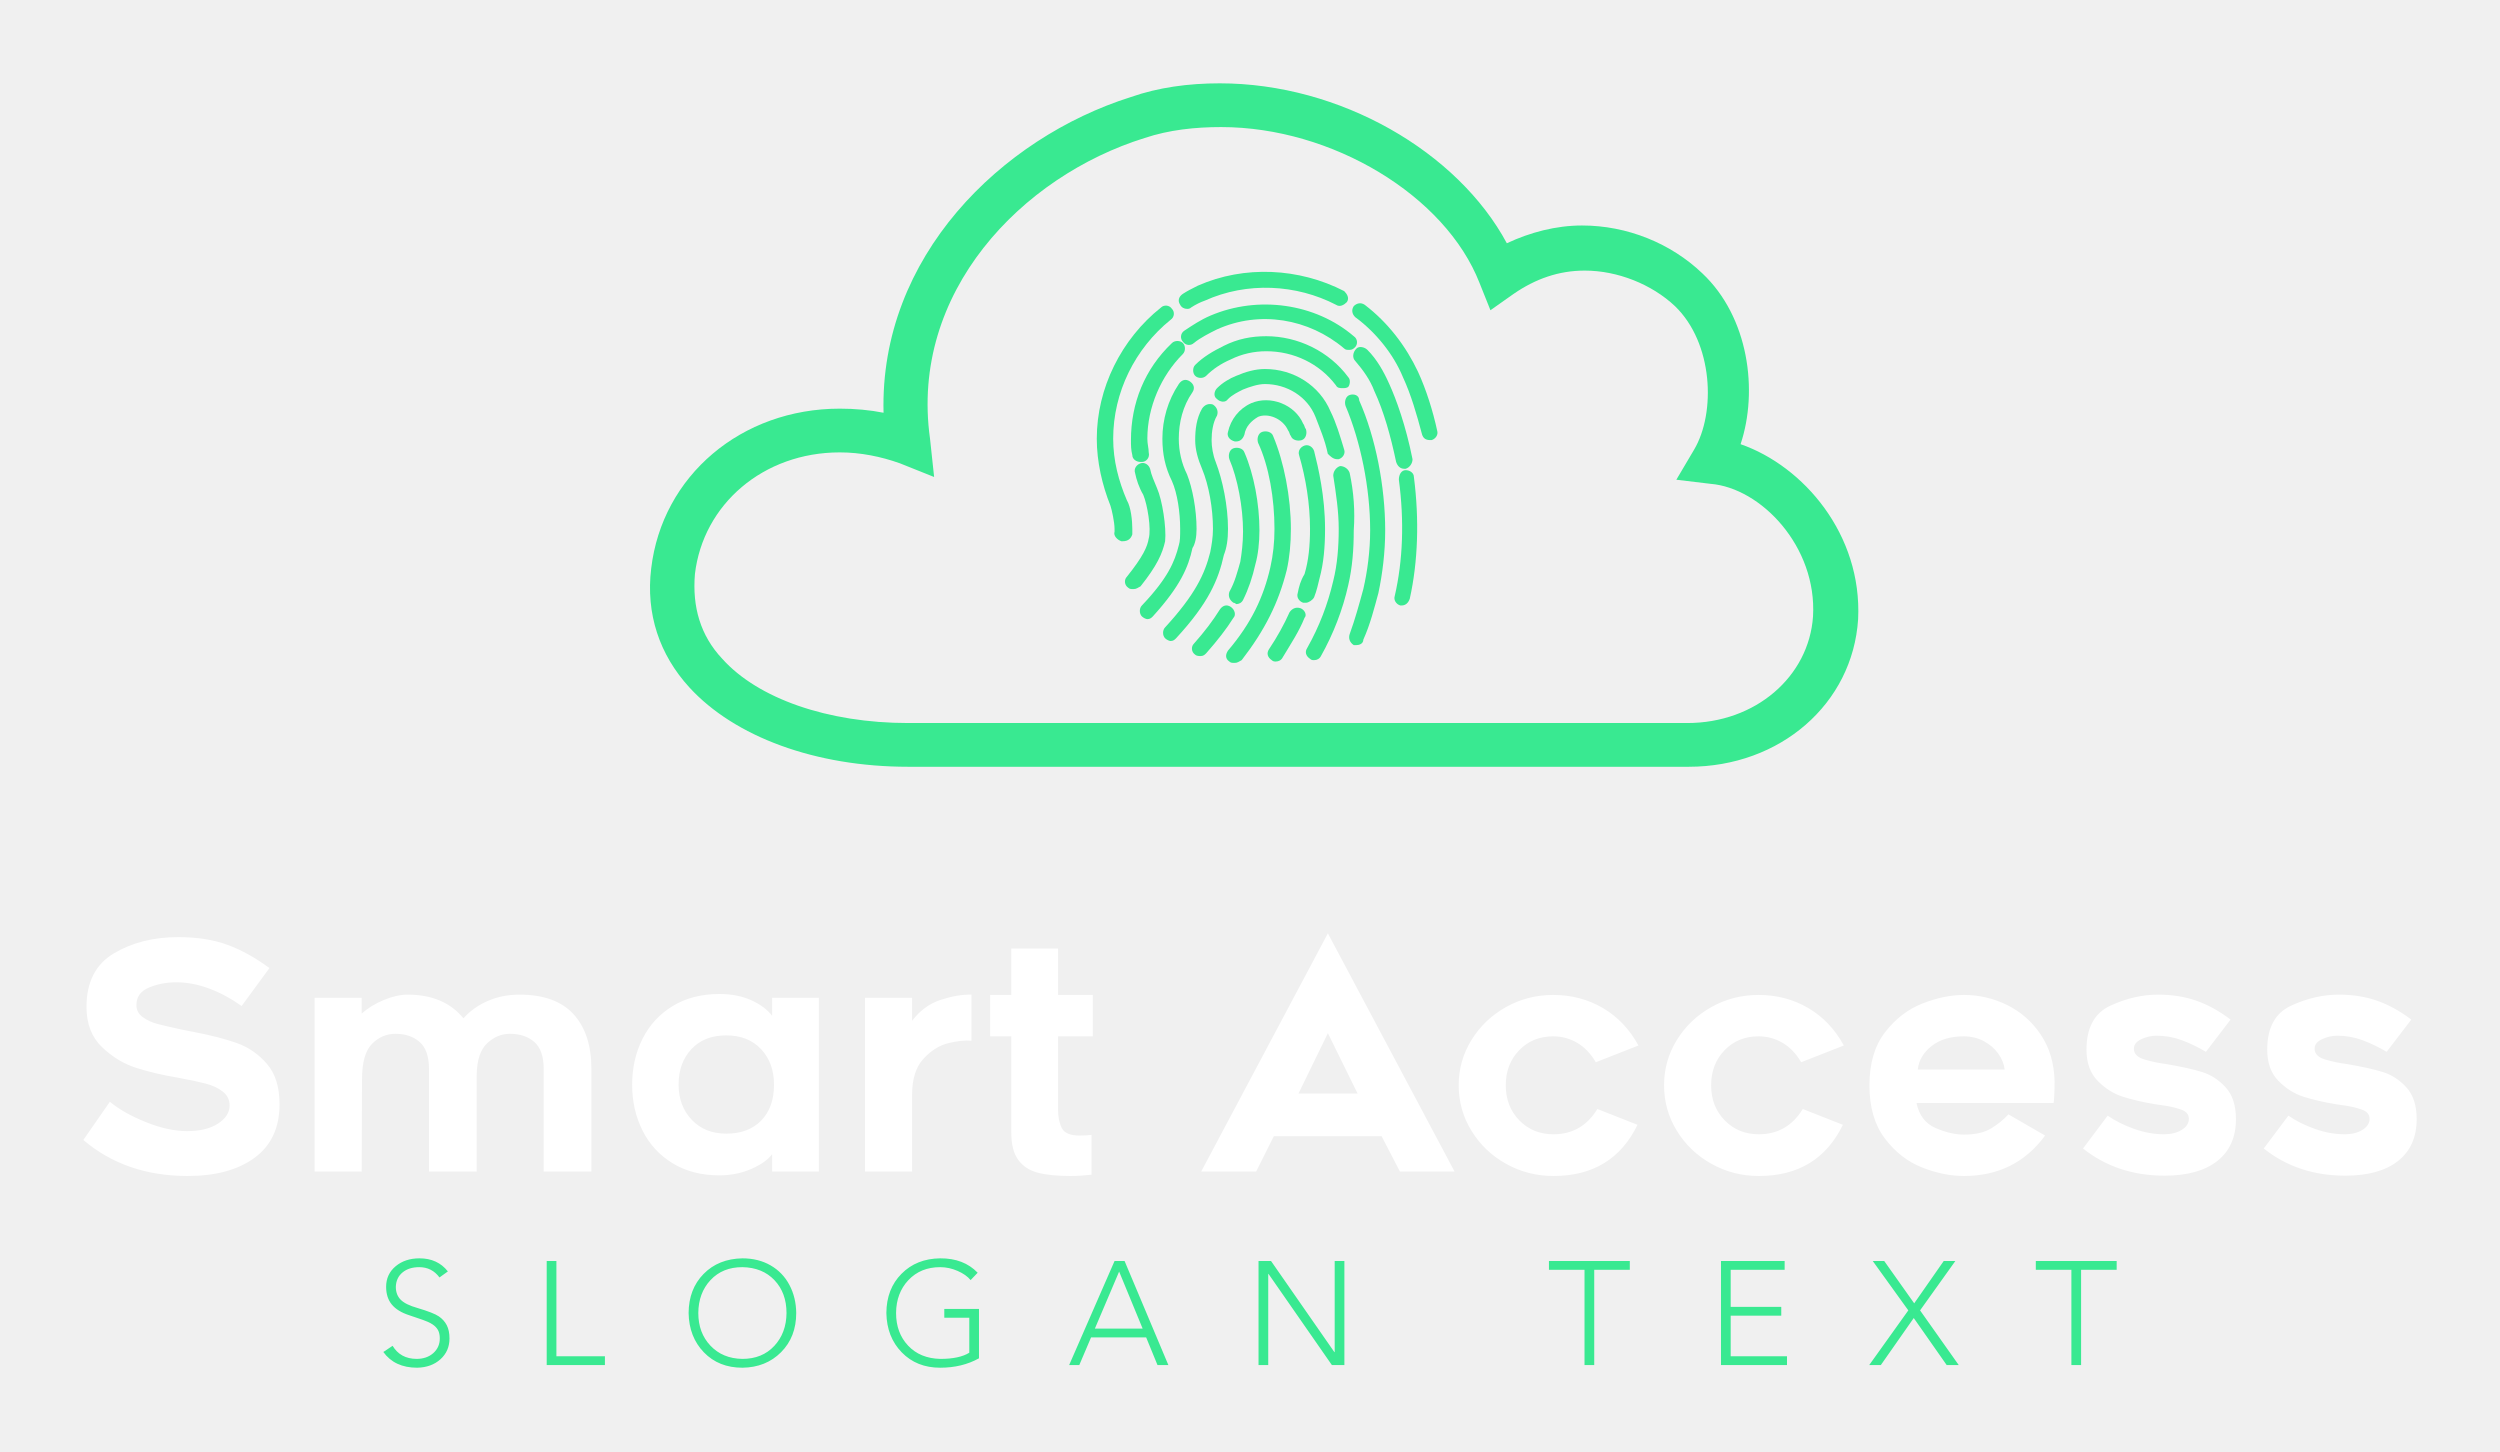
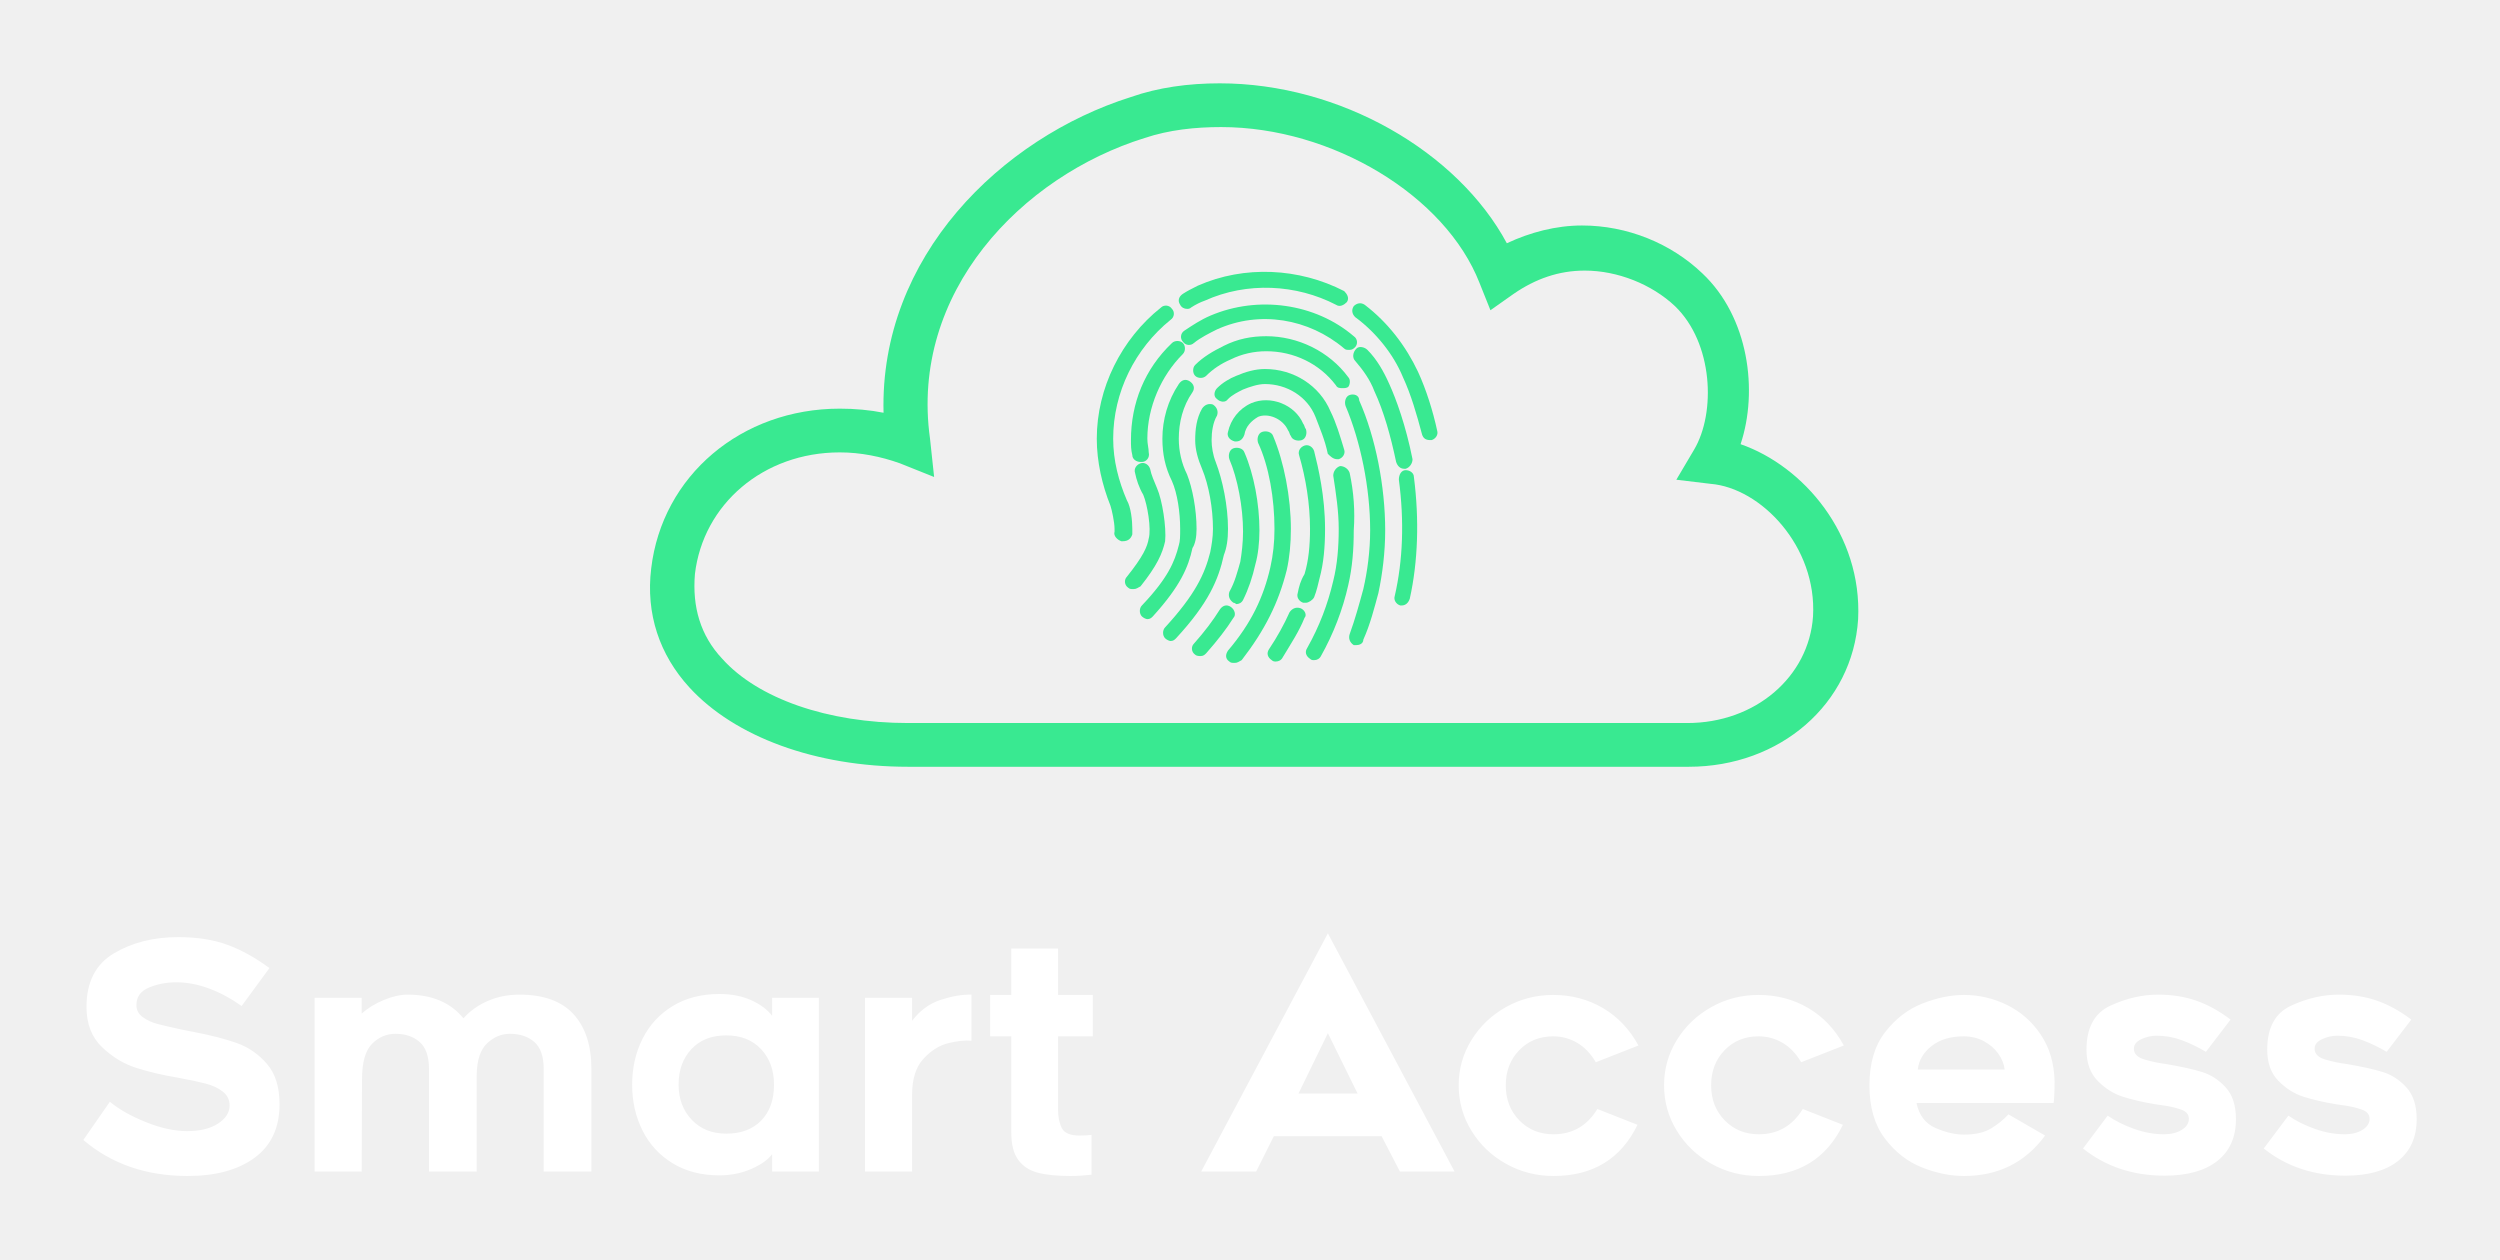
- <svg xmlns="http://www.w3.org/2000/svg" version="1.1" width="3214.286" height="1865.634" viewBox="0 0 3214.286 1865.634">
+ <svg xmlns="http://www.w3.org/2000/svg" version="1.1" width="3214.286" height="1619.127" viewBox="0 0 3214.286 1619.127">
  <g transform="scale(10.71429) translate(10, 10)">
-     <defs id="SvgjsDefs1027" />
-     <g id="SvgjsG1028" featureKey="mugSzh-0" transform="matrix(1.640251,0,0,1.640251,66.66534,-32.80501)" fill="#39e991">
+     <defs id="SvgjsDefs1270" />
+     <g id="SvgjsG1271" featureKey="mugSzh-0" transform="matrix(1.640251,0,0,1.640251,66.66534,-32.80501)" fill="#39e991">
      <g>
        <path d="M80.6,46.4c1.3-3.9,0.6-9.3-2.8-12.5c-2.3-2.2-5.5-3.5-8.8-3.5c-1.9,0-3.8,0.5-5.5,1.3C59.9,25,51.3,20,42.5,20   c-2.3,0-4.5,0.3-6.5,1c-9.5,3-18.4,11.7-18.1,23.1c-1-0.2-2.1-0.3-3.2-0.3c-7.2,0-13,4.9-13.8,11.7c-0.4,3.3,0.6,6.3,2.8,8.7   c3.3,3.6,9.2,5.8,16,5.8h57.1c6.7,0,12-4.6,12.4-10.8C89.5,53,85.2,48,80.6,46.4z M85.9,59c-0.3,4.4-4.2,7.8-9.2,7.8H19.7   c-5.9,0-11-1.8-13.6-4.7c-1.6-1.7-2.2-3.8-2-6.2c0.6-5.1,5-8.9,10.6-8.9c1.5,0,3,0.3,4.4,0.8l2.5,1L21.3,46   c-1.5-10.7,6.7-19.2,15.7-22c1.8-0.6,3.7-0.8,5.6-0.8c8.1,0,16.4,5,18.9,11.4l0.8,2l1.7-1.2c1.6-1.1,3.3-1.7,5.2-1.7   c2.4,0,4.9,1,6.6,2.6c2.8,2.7,3,7.8,1.4,10.5l-1.3,2.2l2.5,0.3C82.1,49.6,86.2,53.9,85.9,59z" />
        <path d="M37.9,49.6c-0.2-0.5-0.4-0.9-0.5-1.4c-0.1-0.3-0.4-0.5-0.7-0.4c-0.3,0.1-0.5,0.4-0.4,0.7c0.1,0.5,0.3,1.1,0.6,1.6   c0.3,0.7,0.6,2.5,0.4,3.2c-0.1,0.6-0.4,1.3-1.6,2.8c-0.2,0.2-0.2,0.6,0.1,0.8c0.1,0.1,0.2,0.1,0.4,0.1c0.2,0,0.3-0.1,0.5-0.2   c1.2-1.5,1.6-2.4,1.8-3.3C38.6,52.5,38.3,50.5,37.9,49.6z" />
        <path d="M36,46.1c0,0.4,0,0.7,0.1,1.1c0,0.3,0.3,0.5,0.6,0.5c0,0,0,0,0.1,0c0.3,0,0.6-0.3,0.5-0.7c0-0.3-0.1-0.6-0.1-1   c0-2.3,1-4.6,2.6-6.2c0.2-0.2,0.2-0.6,0-0.8c-0.2-0.2-0.6-0.2-0.8,0C37,40.9,36,43.4,36,46.1z" />
        <path d="M52.4,40.3c0.6,0.7,1.1,1.4,1.4,2.2c0.7,1.5,1.2,3.3,1.6,5.2c0.1,0.3,0.3,0.5,0.6,0.5c0,0,0.1,0,0.1,0   c0.3-0.1,0.5-0.4,0.5-0.7c-0.5-2.5-1.2-4.4-1.7-5.5c-0.4-0.9-0.9-1.8-1.6-2.5c-0.2-0.2-0.6-0.3-0.8-0.1   C52.2,39.7,52.2,40.1,52.4,40.3z" />
        <path d="M41.8,37c-0.7,0.3-1.3,0.7-1.9,1.1c-0.3,0.2-0.3,0.6-0.1,0.8c0.2,0.3,0.6,0.3,0.8,0.1c0.5-0.4,1.1-0.7,1.7-1   c3.1-1.4,6.7-0.8,9.3,1.4c0.1,0.1,0.2,0.1,0.4,0.1c0.2,0,0.3-0.1,0.4-0.2c0.2-0.2,0.2-0.6-0.1-0.8C49.5,36.1,45.3,35.5,41.8,37z" />
        <path d="M56.1,48.3c-0.3,0-0.5,0.3-0.5,0.7c0.4,3,0.3,5.9-0.3,8.5c-0.1,0.3,0.1,0.6,0.4,0.7c0,0,0.1,0,0.1,0c0.3,0,0.5-0.2,0.6-0.5   c0.6-2.7,0.7-5.8,0.3-8.9C56.7,48.5,56.4,48.3,56.1,48.3z" />
        <path d="M52,48.5c-0.1-0.3-0.4-0.5-0.7-0.5c-0.3,0.1-0.5,0.4-0.5,0.7c0.2,1.3,0.4,2.6,0.4,3.9c0,1.3-0.1,2.6-0.4,3.8   c-0.4,1.7-1,3.3-1.9,4.9c-0.2,0.3-0.1,0.6,0.2,0.8c0.1,0.1,0.2,0.1,0.3,0.1c0.2,0,0.4-0.1,0.5-0.3c0.9-1.6,1.6-3.4,2-5.2   c0.3-1.3,0.4-2.6,0.4-4C52.4,51.3,52.3,49.9,52,48.5z" />
        <path d="M43.1,52.6c0-1.7-0.4-3.6-0.9-4.9c-0.2-0.5-0.3-1.1-0.3-1.6c0-0.6,0.1-1.3,0.4-1.8c0.1-0.3,0-0.6-0.3-0.8   c-0.3-0.1-0.6,0-0.8,0.3c-0.4,0.7-0.5,1.5-0.5,2.3c0,0.7,0.2,1.4,0.5,2.1c0.5,1.2,0.8,2.9,0.8,4.4c0,0.6-0.1,1.2-0.2,1.7   c-0.4,1.6-1.1,3.1-3.3,5.5c-0.2,0.2-0.2,0.6,0,0.8c0.1,0.1,0.3,0.2,0.4,0.2c0.2,0,0.3-0.1,0.4-0.2c2.4-2.6,3.1-4.3,3.5-6.1   C43,54,43.1,53.4,43.1,52.6z" />
        <path d="M51.1,47.5c0,0,0.1,0,0.1,0c0.3-0.1,0.5-0.4,0.4-0.7c-0.3-1-0.6-2-1-2.8c-0.8-1.9-2.7-3.1-4.8-3.1c-0.7,0-1.4,0.2-2.1,0.5   c-0.5,0.2-1,0.5-1.4,0.9c-0.2,0.2-0.3,0.6,0,0.8c0.2,0.2,0.6,0.3,0.8,0c0.3-0.3,0.7-0.5,1.1-0.7c0.5-0.2,1.1-0.4,1.6-0.4   c1.6,0,3.1,0.9,3.7,2.4c0.3,0.8,0.7,1.7,0.9,2.7C50.6,47.3,50.8,47.5,51.1,47.5z" />
        <path d="M47.7,52.6c0-2.3-0.5-4.9-1.3-6.8c-0.1-0.3-0.5-0.4-0.8-0.3c-0.3,0.1-0.4,0.5-0.3,0.8c0.8,1.7,1.2,4.1,1.2,6.3   c0,1-0.1,1.9-0.3,2.8c-0.5,2.2-1.4,4.1-3.1,6.1c-0.2,0.3-0.2,0.6,0.1,0.8c0.1,0.1,0.2,0.1,0.4,0.1c0.2,0,0.3-0.1,0.5-0.2   c1.7-2.2,2.7-4.2,3.3-6.6C47.6,54.7,47.7,53.7,47.7,52.6z" />
        <path d="M51.9,41.5c-1.4-1.9-3.7-3-6-3c-1.1,0-2.1,0.2-3.1,0.7c-0.8,0.4-1.5,0.8-2.1,1.4c-0.2,0.2-0.2,0.6,0,0.8   c0.2,0.2,0.6,0.2,0.8,0c0.5-0.5,1.1-0.9,1.8-1.2c0.8-0.4,1.7-0.6,2.6-0.6c2,0,3.9,0.9,5.1,2.5c0.1,0.2,0.3,0.2,0.5,0.2   c0.1,0,0.3,0,0.4-0.1C52,42.1,52.1,41.7,51.9,41.5z" />
        <path d="M52,42.8c-0.3,0.1-0.4,0.5-0.3,0.8c1.1,2.6,1.8,6,1.8,9.1c0,1.5-0.2,3-0.5,4.3c-0.3,1.1-0.6,2.2-1,3.3   c-0.1,0.3,0,0.6,0.3,0.8c0.1,0,0.1,0,0.2,0c0.2,0,0.5-0.1,0.5-0.4c0.5-1.1,0.8-2.3,1.1-3.4c0.3-1.4,0.5-3,0.5-4.6   c0-3.2-0.7-6.8-1.9-9.5C52.7,42.8,52.3,42.7,52,42.8z" />
        <path d="M40.8,52.6c0-1.4-0.3-3-0.7-4c-0.4-0.8-0.6-1.7-0.6-2.6c0-1.2,0.3-2.4,1-3.4c0.2-0.3,0.1-0.6-0.2-0.8   c-0.3-0.2-0.6-0.1-0.8,0.2c-0.8,1.2-1.2,2.6-1.2,4c0,1.1,0.2,2.1,0.7,3.1c0.4,0.9,0.6,2.3,0.6,3.5c0,0.5,0,0.9-0.1,1.2   c-0.3,1.2-0.8,2.4-2.7,4.4c-0.2,0.2-0.2,0.6,0,0.8c0.1,0.1,0.3,0.2,0.4,0.2c0.2,0,0.3-0.1,0.4-0.2c2-2.2,2.6-3.6,2.9-5   C40.7,53.7,40.8,53.2,40.8,52.6z" />
        <path d="M43.3,58.3c-0.3-0.2-0.6-0.1-0.8,0.2c-0.5,0.8-1.1,1.6-1.9,2.5c-0.2,0.2-0.2,0.6,0.1,0.8c0.1,0.1,0.3,0.1,0.4,0.1   c0.2,0,0.3-0.1,0.4-0.2c0.8-0.9,1.5-1.8,2-2.6C43.7,58.9,43.6,58.5,43.3,58.3z" />
        <path d="M43.2,57.2c-0.1,0.3,0,0.6,0.3,0.8c0.1,0,0.2,0.1,0.2,0.1c0.2,0,0.4-0.1,0.5-0.3c0.4-0.8,0.7-1.7,0.9-2.6   c0.2-0.7,0.3-1.6,0.3-2.5c0-1.9-0.4-4.1-1.1-5.7c-0.1-0.3-0.5-0.4-0.8-0.3c-0.3,0.1-0.4,0.5-0.3,0.8c0.6,1.4,1,3.5,1,5.3   c0,0.8-0.1,1.6-0.2,2.2C43.8,55.7,43.6,56.5,43.2,57.2z" />
        <path d="M48.2,57.3c-0.1,0.3,0.1,0.6,0.4,0.7c0.1,0,0.1,0,0.2,0c0.2,0,0.5-0.2,0.6-0.4c0.2-0.5,0.3-1,0.4-1.4   c0.3-1.1,0.4-2.3,0.4-3.6c0-2.4-0.5-4.5-0.8-5.7c-0.1-0.3-0.4-0.5-0.7-0.4c-0.3,0.1-0.5,0.4-0.4,0.7c0.5,1.7,0.8,3.6,0.8,5.4   c0,1.2-0.1,2.3-0.4,3.3C48.4,56.4,48.3,56.8,48.2,57.3z" />
        <path d="M47.5,45.4c0.1,0.1,0.1,0.3,0.2,0.4c0.1,0.3,0.5,0.4,0.8,0.3c0.3-0.1,0.4-0.5,0.3-0.8c-0.1-0.1-0.1-0.3-0.2-0.4   c-0.6-1.4-2.4-2.1-3.8-1.5c-0.9,0.4-1.5,1.2-1.7,2.1c-0.1,0.3,0.1,0.6,0.5,0.7c0,0,0.1,0,0.1,0c0.3,0,0.5-0.2,0.6-0.5   c0.1-0.6,0.5-1,1-1.3C46,44.1,47.1,44.5,47.5,45.4z" />
        <path d="M48.4,58.4c-0.3-0.1-0.6,0-0.8,0.3c-0.4,0.9-0.9,1.8-1.5,2.7c-0.2,0.3-0.1,0.6,0.2,0.8c0.1,0.1,0.2,0.1,0.3,0.1   c0.2,0,0.4-0.1,0.5-0.3c0.6-1,1.2-1.9,1.6-2.9C48.9,58.9,48.7,58.5,48.4,58.4z" />
        <path d="M40.1,36.5c0.1,0,0.2,0,0.3-0.1c0.3-0.2,0.7-0.4,1-0.5c3.1-1.4,6.7-1.2,9.6,0.3c0.3,0.2,0.6,0,0.8-0.2   c0.2-0.3,0-0.6-0.2-0.8c-3.3-1.7-7.3-1.9-10.7-0.4c-0.4,0.2-0.8,0.4-1.1,0.6c-0.3,0.2-0.4,0.5-0.2,0.8   C39.7,36.4,39.9,36.5,40.1,36.5z" />
        <path d="M57,41.1c-0.9-1.9-2.2-3.6-3.9-4.9c-0.3-0.2-0.6-0.1-0.8,0.1c-0.2,0.3-0.1,0.6,0.1,0.8c1.5,1.1,2.8,2.7,3.5,4.4   c0.6,1.3,1,2.7,1.4,4.2c0.1,0.3,0.3,0.4,0.6,0.4c0,0,0.1,0,0.1,0c0.3-0.1,0.5-0.4,0.4-0.7C58.1,44,57.6,42.4,57,41.1z" />
        <path d="M36.1,53c0-0.1,0-0.2,0-0.4c0-0.6-0.1-1.6-0.4-2.1c-0.6-1.4-1-2.9-1-4.5c0-3.4,1.6-6.6,4.2-8.7c0.3-0.2,0.3-0.6,0.1-0.8   c-0.2-0.3-0.6-0.3-0.8-0.1c-2.9,2.3-4.7,5.9-4.7,9.6c0,1.7,0.4,3.4,1,4.9c0.1,0.3,0.3,1.2,0.3,1.7c0,0.1,0,0.1,0,0.2   c-0.1,0.3,0.2,0.6,0.5,0.7c0,0,0.1,0,0.1,0C35.8,53.5,36,53.3,36.1,53z" />
      </g>
    </g>
-     <g id="SvgjsG1029" featureKey="PPkF4s-0" transform="matrix(1.895735,0,0,1.895735,-1.706164,92.67298)" fill="#ffffff">
+     <g id="SvgjsG1272" featureKey="PPkF4s-0" transform="matrix(1.895735,0,0,1.895735,-1.706164,92.67298)" fill="#ffffff">
      <path d="M4.86 16.87 q1.42 0.57 2.6 0.57 q1.24 0 1.97 -0.48 t0.73 -1.14 q0 -0.54 -0.43 -0.88 t-1.09 -0.51 t-1.74 -0.37 q-1.44 -0.24 -2.64 -0.62 t-2.18 -1.32 t-0.98 -2.54 q0 -2.36 1.73 -3.39 t4.07 -1.03 q1.8 0 3.13 0.49 t2.65 1.47 l-1.76 2.4 q-0.98 -0.7 -2.04 -1.1 t-2.1 -0.4 q-0.92 0 -1.72 0.33 t-0.8 1.11 q0 0.48 0.41 0.77 t0.9 0.42 t1.59 0.37 l0.72 0.14 q1.66 0.32 2.75 0.71 t1.89 1.31 t0.8 2.56 q0 2.22 -1.57 3.38 t-4.25 1.16 q-3.92 0 -6.6 -2.28 l1.68 -2.42 q0.86 0.72 2.28 1.29 z M31.93 10.04 q1.13 1.24 1.13 3.46 l0 6.5 l-3.02 0 l0 -6.5 q0 -1.18 -0.59 -1.7 t-1.55 -0.52 q-0.8 0 -1.44 0.6 t-0.66 2 l0 6.12 l-3.02 0 l0 -6.5 q0 -1.18 -0.59 -1.7 t-1.53 -0.52 q-0.86 0 -1.49 0.64 t-0.63 2.26 l-0.02 5.82 l-2.98 0 l0 -11 l2.98 0 l0 1 q0.58 -0.52 1.4 -0.86 t1.5 -0.34 q2.32 0 3.54 1.5 q0.62 -0.7 1.54 -1.1 t2 -0.4 q2.3 0 3.43 1.24 z M44.5 18.9 q-0.38 0.52 -1.31 0.93 t-2.03 0.41 q-1.7 0 -2.95 -0.76 t-1.91 -2.07 t-0.66 -2.91 t0.66 -2.91 t1.91 -2.07 t2.95 -0.76 q1.14 0 2.01 0.39 t1.33 0.99 l0 -1.14 l2.96 0 l0 11 l-2.96 0 l0 -1.1 z M43.8 12.25 q-0.82 -0.87 -2.2 -0.87 q-1.4 0 -2.21 0.87 t-0.81 2.25 q0 1.34 0.83 2.22 t2.19 0.88 q1.4 0 2.21 -0.83 t0.81 -2.27 q0 -1.38 -0.82 -2.25 z M55.66 11.87 q-0.86 0.21 -1.58 0.99 t-0.72 2.28 l0 4.86 l-2.98 0 l0 -11 l2.98 0 l0 1.46 q0.74 -0.98 1.81 -1.33 t1.95 -0.33 l0 2.92 q-0.6 -0.06 -1.46 0.15 z M62.6 16.08 q0 0.7 0.24 1.17 t1.12 0.47 q0.4 0 0.76 -0.04 l0 2.52 q-0.72 0.08 -1.34 0.08 q-1.28 0 -2.07 -0.21 t-1.23 -0.81 t-0.44 -1.72 l0 -6.1 l-1.34 0 l0 -2.62 l1.34 0 l0 -2.94 l2.96 0 l0 2.94 l2.2 0 l0 2.62 l-2.2 0 l0 4.64 z M79.68 4.92 l8.02 15.08 l-3.46 0 l-1.16 -2.24 l-6.82 0 l-1.12 2.24 l-3.48 0 z M81.56 15.06 l-1.88 -3.82 l-1.86 3.82 l3.74 0 z M90.96 19.51 q-1.38 -0.77 -2.19 -2.09 t-0.81 -2.88 t0.81 -2.87 t2.18 -2.08 t2.99 -0.77 q1.74 0 3.15 0.83 t2.25 2.37 l-2.7 1.06 q-0.48 -0.82 -1.18 -1.23 t-1.52 -0.41 q-1.3 0 -2.15 0.88 t-0.85 2.22 t0.86 2.22 t2.16 0.88 q1.8 0 2.78 -1.6 l2.54 1 q-1.58 3.24 -5.32 3.24 q-1.62 0 -3 -0.77 z M103.96 19.51 q-1.38 -0.77 -2.19 -2.09 t-0.81 -2.88 t0.81 -2.87 t2.18 -2.08 t2.99 -0.77 q1.74 0 3.15 0.83 t2.25 2.37 l-2.7 1.06 q-0.48 -0.82 -1.18 -1.23 t-1.52 -0.41 q-1.3 0 -2.15 0.88 t-0.85 2.22 t0.86 2.22 t2.16 0.88 q1.8 0 2.78 -1.6 l2.54 1 q-1.58 3.24 -5.32 3.24 q-1.62 0 -3 -0.77 z M117.29 19.74 q-1.37 -0.54 -2.35 -1.83 t-0.98 -3.37 t0.99 -3.36 t2.37 -1.82 t2.62 -0.54 q1.44 0 2.74 0.64 t2.13 1.88 t0.87 2.94 q0 0.52 -0.02 0.9 t-0.04 0.48 l-8.68 0 q0.24 1.16 1.2 1.58 t1.8 0.42 q1.08 0 1.72 -0.39 t1.1 -0.89 l2.32 1.34 q-1.88 2.56 -5.14 2.56 q-1.28 0 -2.65 -0.54 z M117.9 12.05 q-0.78 0.61 -0.88 1.49 l5.5 0 q-0.06 -0.52 -0.4 -1 t-0.91 -0.79 t-1.29 -0.31 q-1.24 0 -2.02 0.61 z M127.48 18.54 l1.56 -2.08 q0.72 0.5 1.68 0.84 t1.88 0.34 q0.68 0 1.13 -0.28 t0.45 -0.7 t-0.51 -0.59 t-0.99 -0.24 t-0.62 -0.09 q-1.2 -0.2 -2.07 -0.48 t-1.58 -1 t-0.71 -1.98 q0 -2.08 1.51 -2.78 t3.03 -0.7 q1.3 0 2.4 0.38 t2.18 1.2 l-1.56 2.04 q-0.78 -0.46 -1.54 -0.74 t-1.58 -0.28 q-0.5 0 -0.97 0.22 t-0.47 0.6 q0 0.48 0.65 0.68 t1.43 0.3 q1.4 0.24 2.24 0.5 t1.49 0.97 t0.65 2.01 q0 1.72 -1.18 2.65 t-3.34 0.93 q-3 0 -5.16 -1.72 z M138.92 18.54 l1.56 -2.08 q0.72 0.5 1.68 0.84 t1.88 0.34 q0.68 0 1.13 -0.28 t0.45 -0.7 t-0.51 -0.59 t-0.99 -0.24 t-0.62 -0.09 q-1.2 -0.2 -2.07 -0.48 t-1.58 -1 t-0.71 -1.98 q0 -2.08 1.51 -2.78 t3.03 -0.7 q1.3 0 2.4 0.38 t2.18 1.2 l-1.56 2.04 q-0.78 -0.46 -1.54 -0.74 t-1.58 -0.28 q-0.5 0 -0.97 0.22 t-0.47 0.6 q0 0.48 0.65 0.68 t1.43 0.3 q1.4 0.24 2.24 0.5 t1.49 0.97 t0.65 2.01 q0 1.72 -1.18 2.65 t-3.34 0.93 q-3 0 -5.16 -1.72 z" />
-     </g>
-     <g id="SvgjsG1030" featureKey="uwAHB0-0" transform="matrix(0.8821035,0,0,0.8821035,35.06497,136.1662)" fill="#39e991">
-       <path d="M5.98 5.48 q2.46 0 3.86 1.78 l-1.14 0.82 q-1.04 -1.4 -2.76 -1.4 q-1.4 0 -2.27 0.72 t-0.91 1.96 q0 1.08 0.66 1.75 t2.3 1.13 q2.16 0.64 2.88 1.13 t1.09 1.21 t0.37 1.8 q0 1.72 -1.23 2.83 t-3.17 1.15 q-3.06 0 -4.6 -2.14 l1.26 -0.84 q1.06 1.76 3.24 1.78 q1.42 0 2.3 -0.79 t0.88 -1.99 q0 -0.7 -0.25 -1.15 t-0.76 -0.78 t-1.3 -0.6 t-1.85 -0.63 q-1.6 -0.52 -2.37 -1.46 t-0.77 -2.4 q0 -1.72 1.29 -2.8 t3.25 -1.08 z M24.604 5.84 l0 12.96 l6.6 0 l0 1.2 l-7.92 0 l0 -14.16 l1.32 0 z M43.908 12.92 q0 2.7 1.66 4.45 t4.34 1.79 q2.7 0 4.34 -1.77 t1.66 -4.47 q0 -2.74 -1.64 -4.47 t-4.38 -1.77 q-2.68 0 -4.32 1.76 t-1.66 4.48 z M49.908 5.48 q2.16 0 3.82 0.95 t2.57 2.66 t0.93 3.83 q0 3.26 -2.06 5.33 t-5.26 2.11 q-3.22 0 -5.24 -2.09 t-2.08 -5.35 q0.02 -3.26 2.04 -5.32 t5.28 -2.12 z M76.812 5.48 q3.2 -0.02 5.1 1.96 l-0.96 1 q-0.6 -0.74 -1.77 -1.25 t-2.37 -0.51 q-2.66 0 -4.32 1.76 t-1.68 4.48 q0 2.7 1.64 4.44 t4.38 1.8 q2.6 0 3.94 -0.84 l0 -4.76 l-3.4 0 l0 -1.2 l4.72 0 l0 6.72 q-2.3 1.28 -5.28 1.28 q-3.2 0 -5.23 -2.09 t-2.09 -5.35 q0.02 -3.28 2.06 -5.34 t5.26 -2.1 z M97.856 15.04 l6.5 0 l-3.2 -7.76 z M101.896 5.84 l5.96 14.16 l-1.48 0 l-1.54 -3.76 l-7.5 0 l-1.6 3.76 l-1.38 0 l6.18 -14.16 l1.36 0 z M121.82 5.84 l8.62 12.4 l0.04 0 l0 -12.4 l1.32 0 l0 14.16 l-1.7 0 l-8.62 -12.4 l-0.04 0 l0 12.4 l-1.32 0 l0 -14.16 l1.7 0 z M170.628 5.84 l0 1.2 l-4.84 0 l0 12.96 l-1.32 0 l0 -12.96 l-4.84 0 l0 -1.2 l11 0 z M191.692 5.84 l0 1.2 l-7.34 0 l0 5.04 l6.88 0 l0 1.2 l-6.88 0 l0 5.52 l7.66 0 l0 1.2 l-8.98 0 l0 -14.16 l8.66 0 z M205.236 5.84 l4.08 5.76 l4.02 -5.76 l1.58 0 l-4.8 6.72 l5.26 7.44 l-1.64 0 l-4.48 -6.4 l-4.48 6.4 l-1.58 0 l5.32 -7.44 l-4.84 -6.72 l1.56 0 z M236.86 5.84 l0 1.2 l-4.84 0 l0 12.96 l-1.32 0 l0 -12.96 l-4.84 0 l0 -1.2 l11 0 z" />
    </g>
  </g>
</svg>
